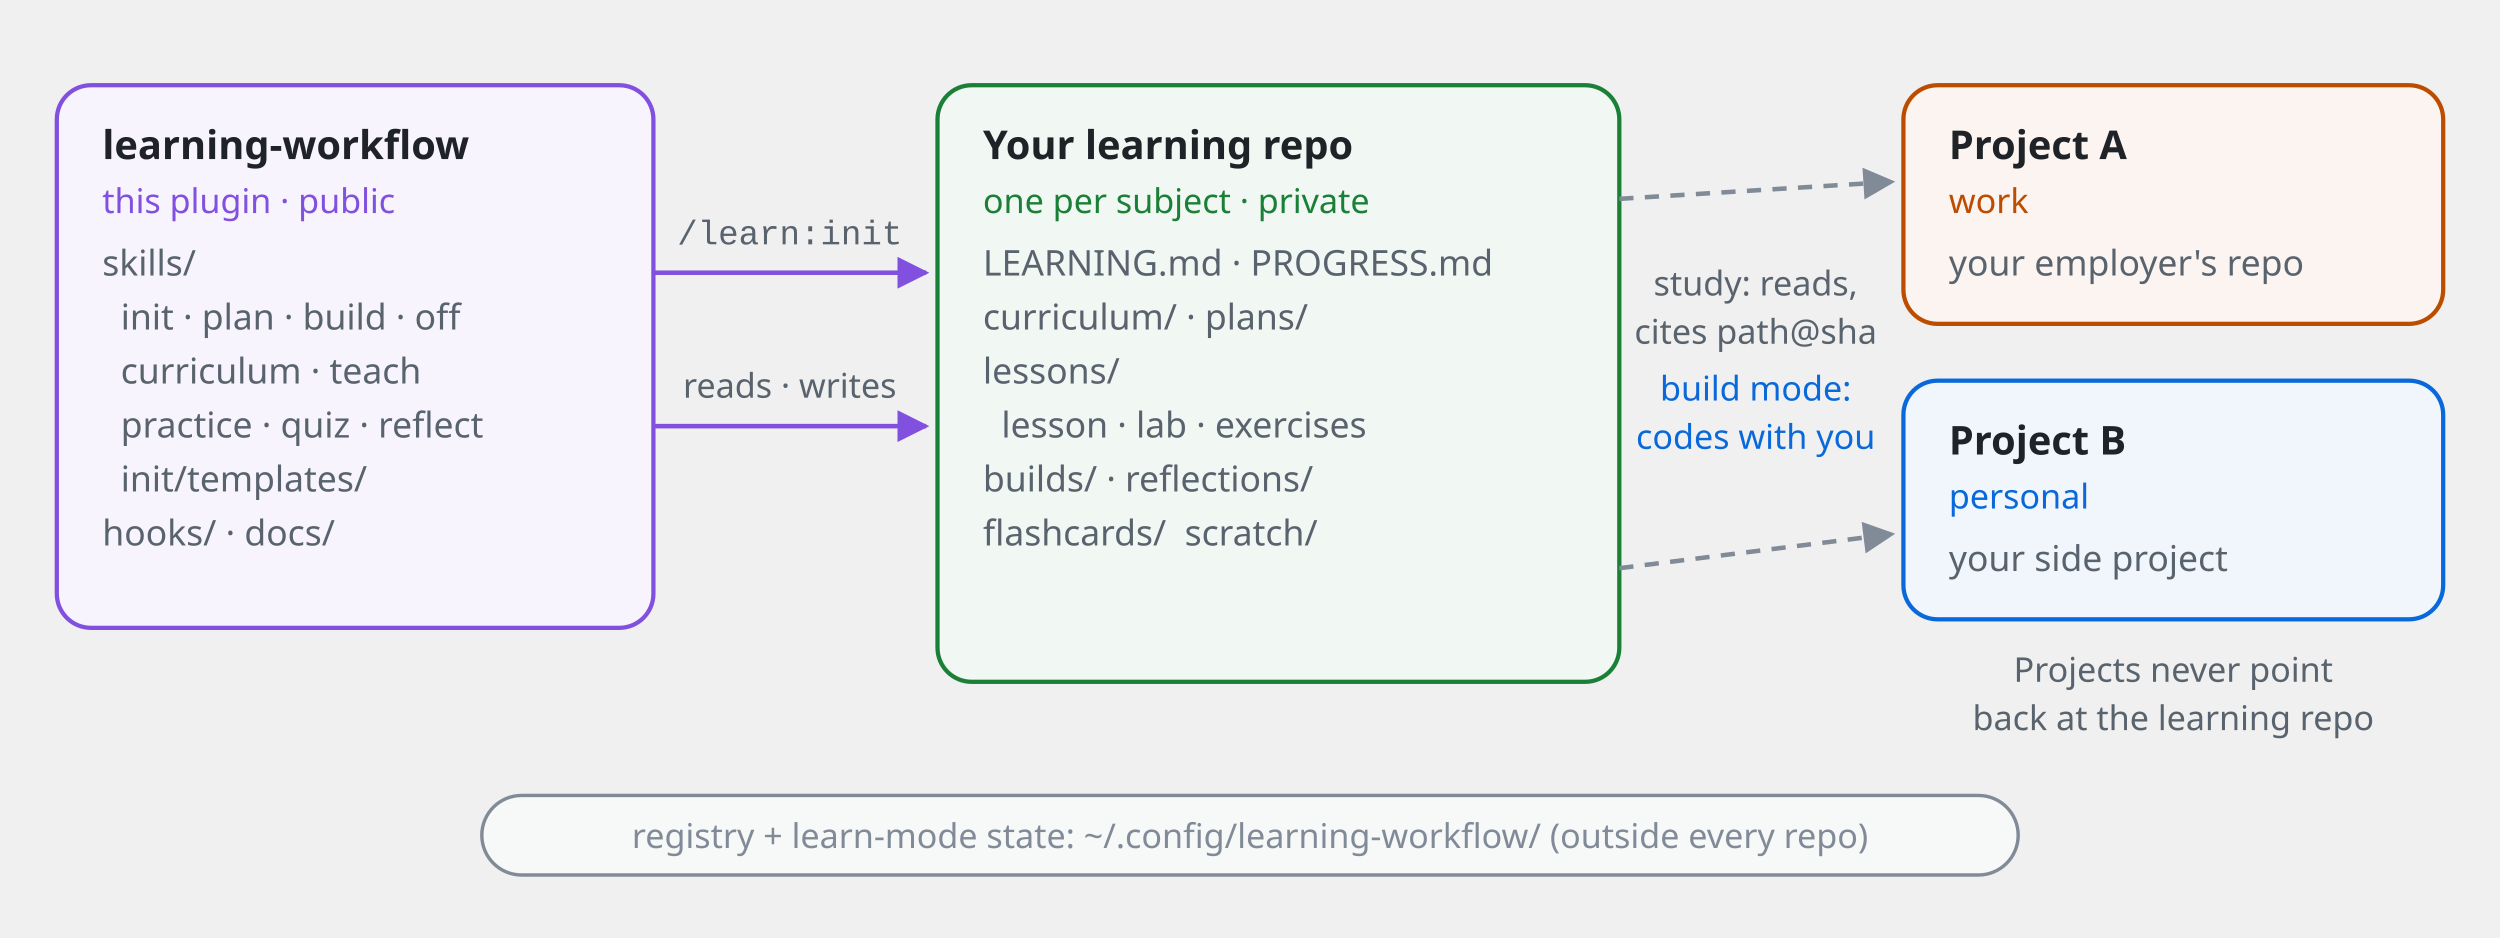
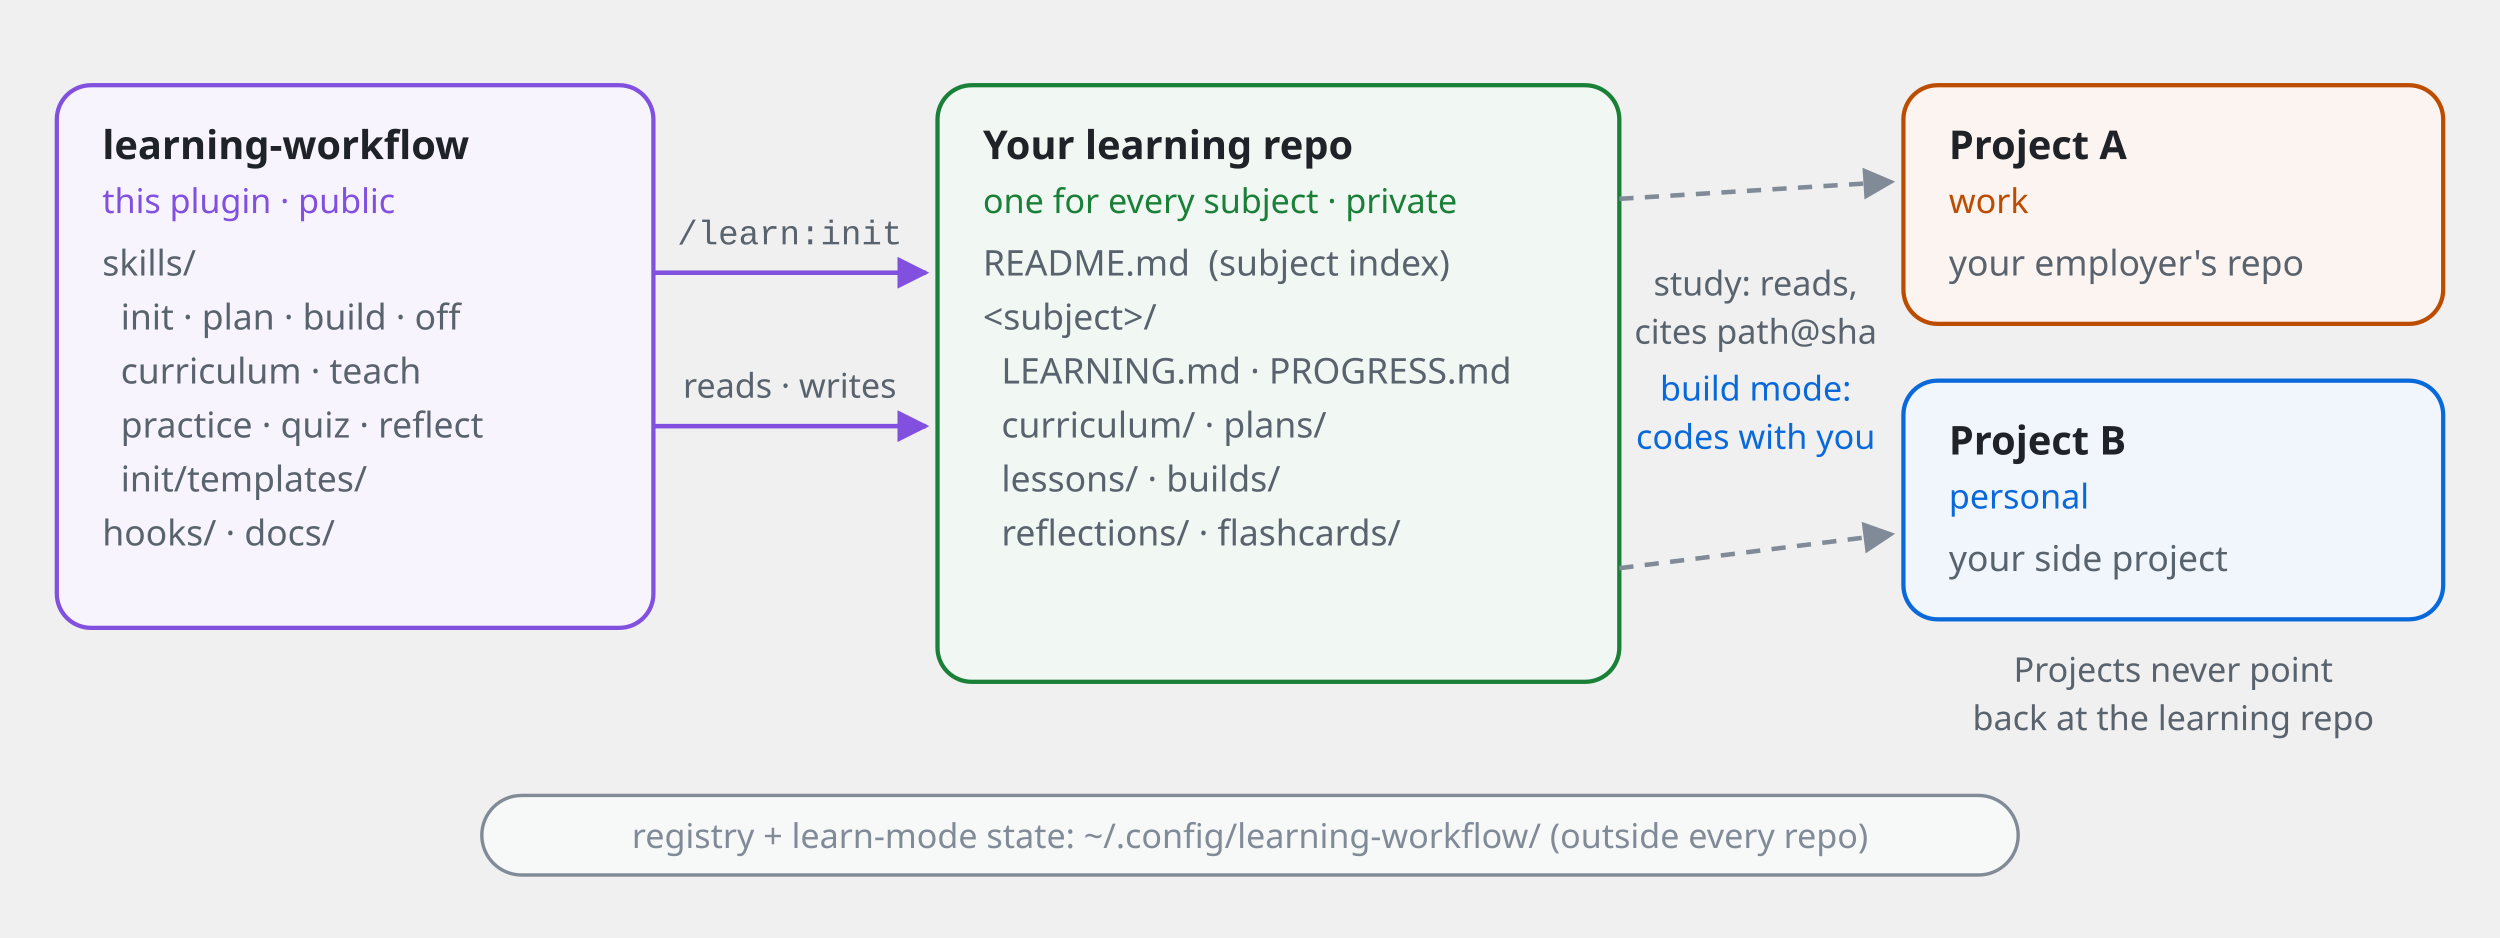
<svg xmlns="http://www.w3.org/2000/svg" width="880" height="330" viewBox="0 0 880 330" role="img" aria-labelledby="t d">
  <defs>
    <marker id="m-line" viewBox="0 0 10 10" refX="9" refY="5" markerWidth="7" markerHeight="7" orient="auto-start-reverse">
      <path d="M0,0 L10,5 L0,10 z" fill="#818b98" />
    </marker>
    <marker id="m-purple" viewBox="0 0 10 10" refX="9" refY="5" markerWidth="7" markerHeight="7" orient="auto-start-reverse">
      <path d="M0,0 L10,5 L0,10 z" fill="#8250df" />
    </marker>
    <marker id="m-green" viewBox="0 0 10 10" refX="9" refY="5" markerWidth="7" markerHeight="7" orient="auto-start-reverse">
      <path d="M0,0 L10,5 L0,10 z" fill="#1a7f37" />
    </marker>
    <marker id="m-blue" viewBox="0 0 10 10" refX="9" refY="5" markerWidth="7" markerHeight="7" orient="auto-start-reverse">
      <path d="M0,0 L10,5 L0,10 z" fill="#0969da" />
    </marker>
    <marker id="m-orange" viewBox="0 0 10 10" refX="9" refY="5" markerWidth="7" markerHeight="7" orient="auto-start-reverse">
      <path d="M0,0 L10,5 L0,10 z" fill="#bc4c00" />
    </marker>
  </defs>
  <rect x="20" y="30" width="210" height="191" rx="12" fill="#ffffff" />
  <rect x="20" y="30" width="210" height="191" rx="12" fill="#8250df0f" stroke="#8250df" stroke-width="1.5" />
  <text x="36" y="56" font-family="-apple-system, BlinkMacSystemFont, 'Segoe UI', 'Noto Sans', Helvetica, Arial, sans-serif" font-size="14" font-weight="600" fill="#1f2328" text-anchor="start" xml:space="preserve">learning-workflow</text>
  <text x="36" y="75" font-family="-apple-system, BlinkMacSystemFont, 'Segoe UI', 'Noto Sans', Helvetica, Arial, sans-serif" font-size="12" font-weight="400" fill="#8250df" text-anchor="start" xml:space="preserve">this plugin · public</text>
  <text x="36" y="97" font-family="-apple-system, BlinkMacSystemFont, 'Segoe UI', 'Noto Sans', Helvetica, Arial, sans-serif" font-size="12.5" font-weight="400" fill="#59636e" text-anchor="start" xml:space="preserve">skills/</text>
  <text x="36" y="116" font-family="-apple-system, BlinkMacSystemFont, 'Segoe UI', 'Noto Sans', Helvetica, Arial, sans-serif" font-size="12.5" font-weight="400" fill="#59636e" text-anchor="start" xml:space="preserve">  init · plan · build · off</text>
  <text x="36" y="135" font-family="-apple-system, BlinkMacSystemFont, 'Segoe UI', 'Noto Sans', Helvetica, Arial, sans-serif" font-size="12.5" font-weight="400" fill="#59636e" text-anchor="start" xml:space="preserve">  curriculum · teach</text>
  <text x="36" y="154" font-family="-apple-system, BlinkMacSystemFont, 'Segoe UI', 'Noto Sans', Helvetica, Arial, sans-serif" font-size="12.5" font-weight="400" fill="#59636e" text-anchor="start" xml:space="preserve">  practice · quiz · reflect</text>
  <text x="36" y="173" font-family="-apple-system, BlinkMacSystemFont, 'Segoe UI', 'Noto Sans', Helvetica, Arial, sans-serif" font-size="12.5" font-weight="400" fill="#59636e" text-anchor="start" xml:space="preserve">  init/templates/</text>
  <text x="36" y="192" font-family="-apple-system, BlinkMacSystemFont, 'Segoe UI', 'Noto Sans', Helvetica, Arial, sans-serif" font-size="12.5" font-weight="400" fill="#59636e" text-anchor="start" xml:space="preserve">hooks/ · docs/</text>
  <rect x="330" y="30" width="240" height="210" rx="12" fill="#ffffff" />
  <rect x="330" y="30" width="240" height="210" rx="12" fill="#1a7f370f" stroke="#1a7f37" stroke-width="1.5" />
  <text x="346" y="56" font-family="-apple-system, BlinkMacSystemFont, 'Segoe UI', 'Noto Sans', Helvetica, Arial, sans-serif" font-size="14" font-weight="600" fill="#1f2328" text-anchor="start" xml:space="preserve">Your learning repo</text>
-   <text x="346" y="75" font-family="-apple-system, BlinkMacSystemFont, 'Segoe UI', 'Noto Sans', Helvetica, Arial, sans-serif" font-size="12" font-weight="400" fill="#1a7f37" text-anchor="start" xml:space="preserve">one per subject · private</text>
-   <text x="346" y="97" font-family="-apple-system, BlinkMacSystemFont, 'Segoe UI', 'Noto Sans', Helvetica, Arial, sans-serif" font-size="12.5" font-weight="400" fill="#59636e" text-anchor="start" xml:space="preserve">LEARNING.md · PROGRESS.md</text>
-   <text x="346" y="116" font-family="-apple-system, BlinkMacSystemFont, 'Segoe UI', 'Noto Sans', Helvetica, Arial, sans-serif" font-size="12.5" font-weight="400" fill="#59636e" text-anchor="start" xml:space="preserve">curriculum/ · plans/</text>
-   <text x="346" y="135" font-family="-apple-system, BlinkMacSystemFont, 'Segoe UI', 'Noto Sans', Helvetica, Arial, sans-serif" font-size="12.5" font-weight="400" fill="#59636e" text-anchor="start" xml:space="preserve">lessons/</text>
-   <text x="346" y="154" font-family="-apple-system, BlinkMacSystemFont, 'Segoe UI', 'Noto Sans', Helvetica, Arial, sans-serif" font-size="12.5" font-weight="400" fill="#59636e" text-anchor="start" xml:space="preserve">  lesson · lab · exercises</text>
-   <text x="346" y="173" font-family="-apple-system, BlinkMacSystemFont, 'Segoe UI', 'Noto Sans', Helvetica, Arial, sans-serif" font-size="12.5" font-weight="400" fill="#59636e" text-anchor="start" xml:space="preserve">builds/ · reflections/</text>
-   <text x="346" y="192" font-family="-apple-system, BlinkMacSystemFont, 'Segoe UI', 'Noto Sans', Helvetica, Arial, sans-serif" font-size="12.5" font-weight="400" fill="#59636e" text-anchor="start" xml:space="preserve">flashcards/  scratch/</text>
+   <text x="346" y="75" font-family="-apple-system, BlinkMacSystemFont, 'Segoe UI', 'Noto Sans', Helvetica, Arial, sans-serif" font-size="12" font-weight="400" fill="#1a7f37" text-anchor="start" xml:space="preserve">one for every subject · private</text>
+   <text x="346" y="97" font-family="-apple-system, BlinkMacSystemFont, 'Segoe UI', 'Noto Sans', Helvetica, Arial, sans-serif" font-size="12.5" font-weight="400" fill="#59636e" text-anchor="start" xml:space="preserve">README.md  (subject index)</text>
+   <text x="346" y="116" font-family="-apple-system, BlinkMacSystemFont, 'Segoe UI', 'Noto Sans', Helvetica, Arial, sans-serif" font-size="12.5" font-weight="400" fill="#59636e" text-anchor="start" xml:space="preserve">&lt;subject&gt;/</text>
+   <text x="346" y="135" font-family="-apple-system, BlinkMacSystemFont, 'Segoe UI', 'Noto Sans', Helvetica, Arial, sans-serif" font-size="12.5" font-weight="400" fill="#59636e" text-anchor="start" xml:space="preserve">  LEARNING.md · PROGRESS.md</text>
+   <text x="346" y="154" font-family="-apple-system, BlinkMacSystemFont, 'Segoe UI', 'Noto Sans', Helvetica, Arial, sans-serif" font-size="12.5" font-weight="400" fill="#59636e" text-anchor="start" xml:space="preserve">  curriculum/ · plans/</text>
+   <text x="346" y="173" font-family="-apple-system, BlinkMacSystemFont, 'Segoe UI', 'Noto Sans', Helvetica, Arial, sans-serif" font-size="12.5" font-weight="400" fill="#59636e" text-anchor="start" xml:space="preserve">  lessons/ · builds/</text>
+   <text x="346" y="192" font-family="-apple-system, BlinkMacSystemFont, 'Segoe UI', 'Noto Sans', Helvetica, Arial, sans-serif" font-size="12.5" font-weight="400" fill="#59636e" text-anchor="start" xml:space="preserve">  reflections/ · flashcards/</text>
  <rect x="670" y="30" width="190" height="84" rx="12" fill="#ffffff" />
  <rect x="670" y="30" width="190" height="84" rx="12" fill="#bc4c000f" stroke="#bc4c00" stroke-width="1.5" />
  <text x="686" y="56" font-family="-apple-system, BlinkMacSystemFont, 'Segoe UI', 'Noto Sans', Helvetica, Arial, sans-serif" font-size="14" font-weight="600" fill="#1f2328" text-anchor="start" xml:space="preserve">Project A</text>
  <text x="686" y="75" font-family="-apple-system, BlinkMacSystemFont, 'Segoe UI', 'Noto Sans', Helvetica, Arial, sans-serif" font-size="12" font-weight="400" fill="#bc4c00" text-anchor="start" xml:space="preserve">work</text>
  <text x="686" y="97" font-family="-apple-system, BlinkMacSystemFont, 'Segoe UI', 'Noto Sans', Helvetica, Arial, sans-serif" font-size="12.5" font-weight="400" fill="#59636e" text-anchor="start" xml:space="preserve">your employer's repo</text>
  <rect x="670" y="134" width="190" height="84" rx="12" fill="#ffffff" />
  <rect x="670" y="134" width="190" height="84" rx="12" fill="#0969da0f" stroke="#0969da" stroke-width="1.5" />
  <text x="686" y="160" font-family="-apple-system, BlinkMacSystemFont, 'Segoe UI', 'Noto Sans', Helvetica, Arial, sans-serif" font-size="14" font-weight="600" fill="#1f2328" text-anchor="start" xml:space="preserve">Project B</text>
  <text x="686" y="179" font-family="-apple-system, BlinkMacSystemFont, 'Segoe UI', 'Noto Sans', Helvetica, Arial, sans-serif" font-size="12" font-weight="400" fill="#0969da" text-anchor="start" xml:space="preserve">personal</text>
  <text x="686" y="201" font-family="-apple-system, BlinkMacSystemFont, 'Segoe UI', 'Noto Sans', Helvetica, Arial, sans-serif" font-size="12.5" font-weight="400" fill="#59636e" text-anchor="start" xml:space="preserve">your side project</text>
  <path d="M230,96 L326,96" fill="none" stroke="#8250df" stroke-width="1.6" marker-end="url(#m-purple)" />
  <text x="278" y="86" font-family="ui-monospace, SFMono-Regular, 'SF Mono', Menlo, Consolas, 'Liberation Mono', monospace" font-size="12" font-weight="500" fill="#59636e" text-anchor="middle" xml:space="preserve">/learn:init</text>
  <path d="M230,150 L326,150" fill="none" stroke="#8250df" stroke-width="1.6" marker-end="url(#m-purple)" />
  <text x="278" y="140" font-family="-apple-system, BlinkMacSystemFont, 'Segoe UI', 'Noto Sans', Helvetica, Arial, sans-serif" font-size="12" font-weight="500" fill="#59636e" text-anchor="middle" xml:space="preserve">reads · writes</text>
  <path d="M570,70 L666,64" fill="none" stroke="#818b98" stroke-width="1.6" stroke-dasharray="5 4" marker-end="url(#m-line)" />
  <path d="M570,200 L666,188" fill="none" stroke="#818b98" stroke-width="1.6" stroke-dasharray="5 4" marker-end="url(#m-line)" />
  <text x="618" y="104" font-family="-apple-system, BlinkMacSystemFont, 'Segoe UI', 'Noto Sans', Helvetica, Arial, sans-serif" font-size="12" font-weight="500" fill="#59636e" text-anchor="middle" xml:space="preserve">study: reads,</text>
  <text x="618" y="121" font-family="-apple-system, BlinkMacSystemFont, 'Segoe UI', 'Noto Sans', Helvetica, Arial, sans-serif" font-size="12" font-weight="500" fill="#59636e" text-anchor="middle" xml:space="preserve">cites path@sha</text>
  <text x="618" y="141" font-family="-apple-system, BlinkMacSystemFont, 'Segoe UI', 'Noto Sans', Helvetica, Arial, sans-serif" font-size="12" font-weight="500" fill="#0969da" text-anchor="middle" xml:space="preserve">build mode:</text>
  <text x="618" y="158" font-family="-apple-system, BlinkMacSystemFont, 'Segoe UI', 'Noto Sans', Helvetica, Arial, sans-serif" font-size="12" font-weight="500" fill="#0969da" text-anchor="middle" xml:space="preserve">codes with you</text>
  <text x="765" y="240" font-family="-apple-system, BlinkMacSystemFont, 'Segoe UI', 'Noto Sans', Helvetica, Arial, sans-serif" font-size="12" font-weight="400" fill="#59636e" text-anchor="middle" xml:space="preserve">Projects never point</text>
  <text x="765" y="257" font-family="-apple-system, BlinkMacSystemFont, 'Segoe UI', 'Noto Sans', Helvetica, Arial, sans-serif" font-size="12" font-weight="400" fill="#59636e" text-anchor="middle" xml:space="preserve">back at the learning repo</text>
  <rect x="169.6" y="280" width="540.8" height="28" rx="14" fill="#ffffff" />
  <rect x="169.6" y="280" width="540.8" height="28" rx="14" fill="#818b980f" stroke="#818b98" stroke-width="1.2" />
  <text x="440" y="298.5" font-family="-apple-system, BlinkMacSystemFont, 'Segoe UI', 'Noto Sans', Helvetica, Arial, sans-serif" font-size="12" font-weight="500" fill="#818b98" text-anchor="middle" xml:space="preserve">registry + learn-mode state: ~/.config/learning-workflow/ (outside every repo)</text>
</svg>
